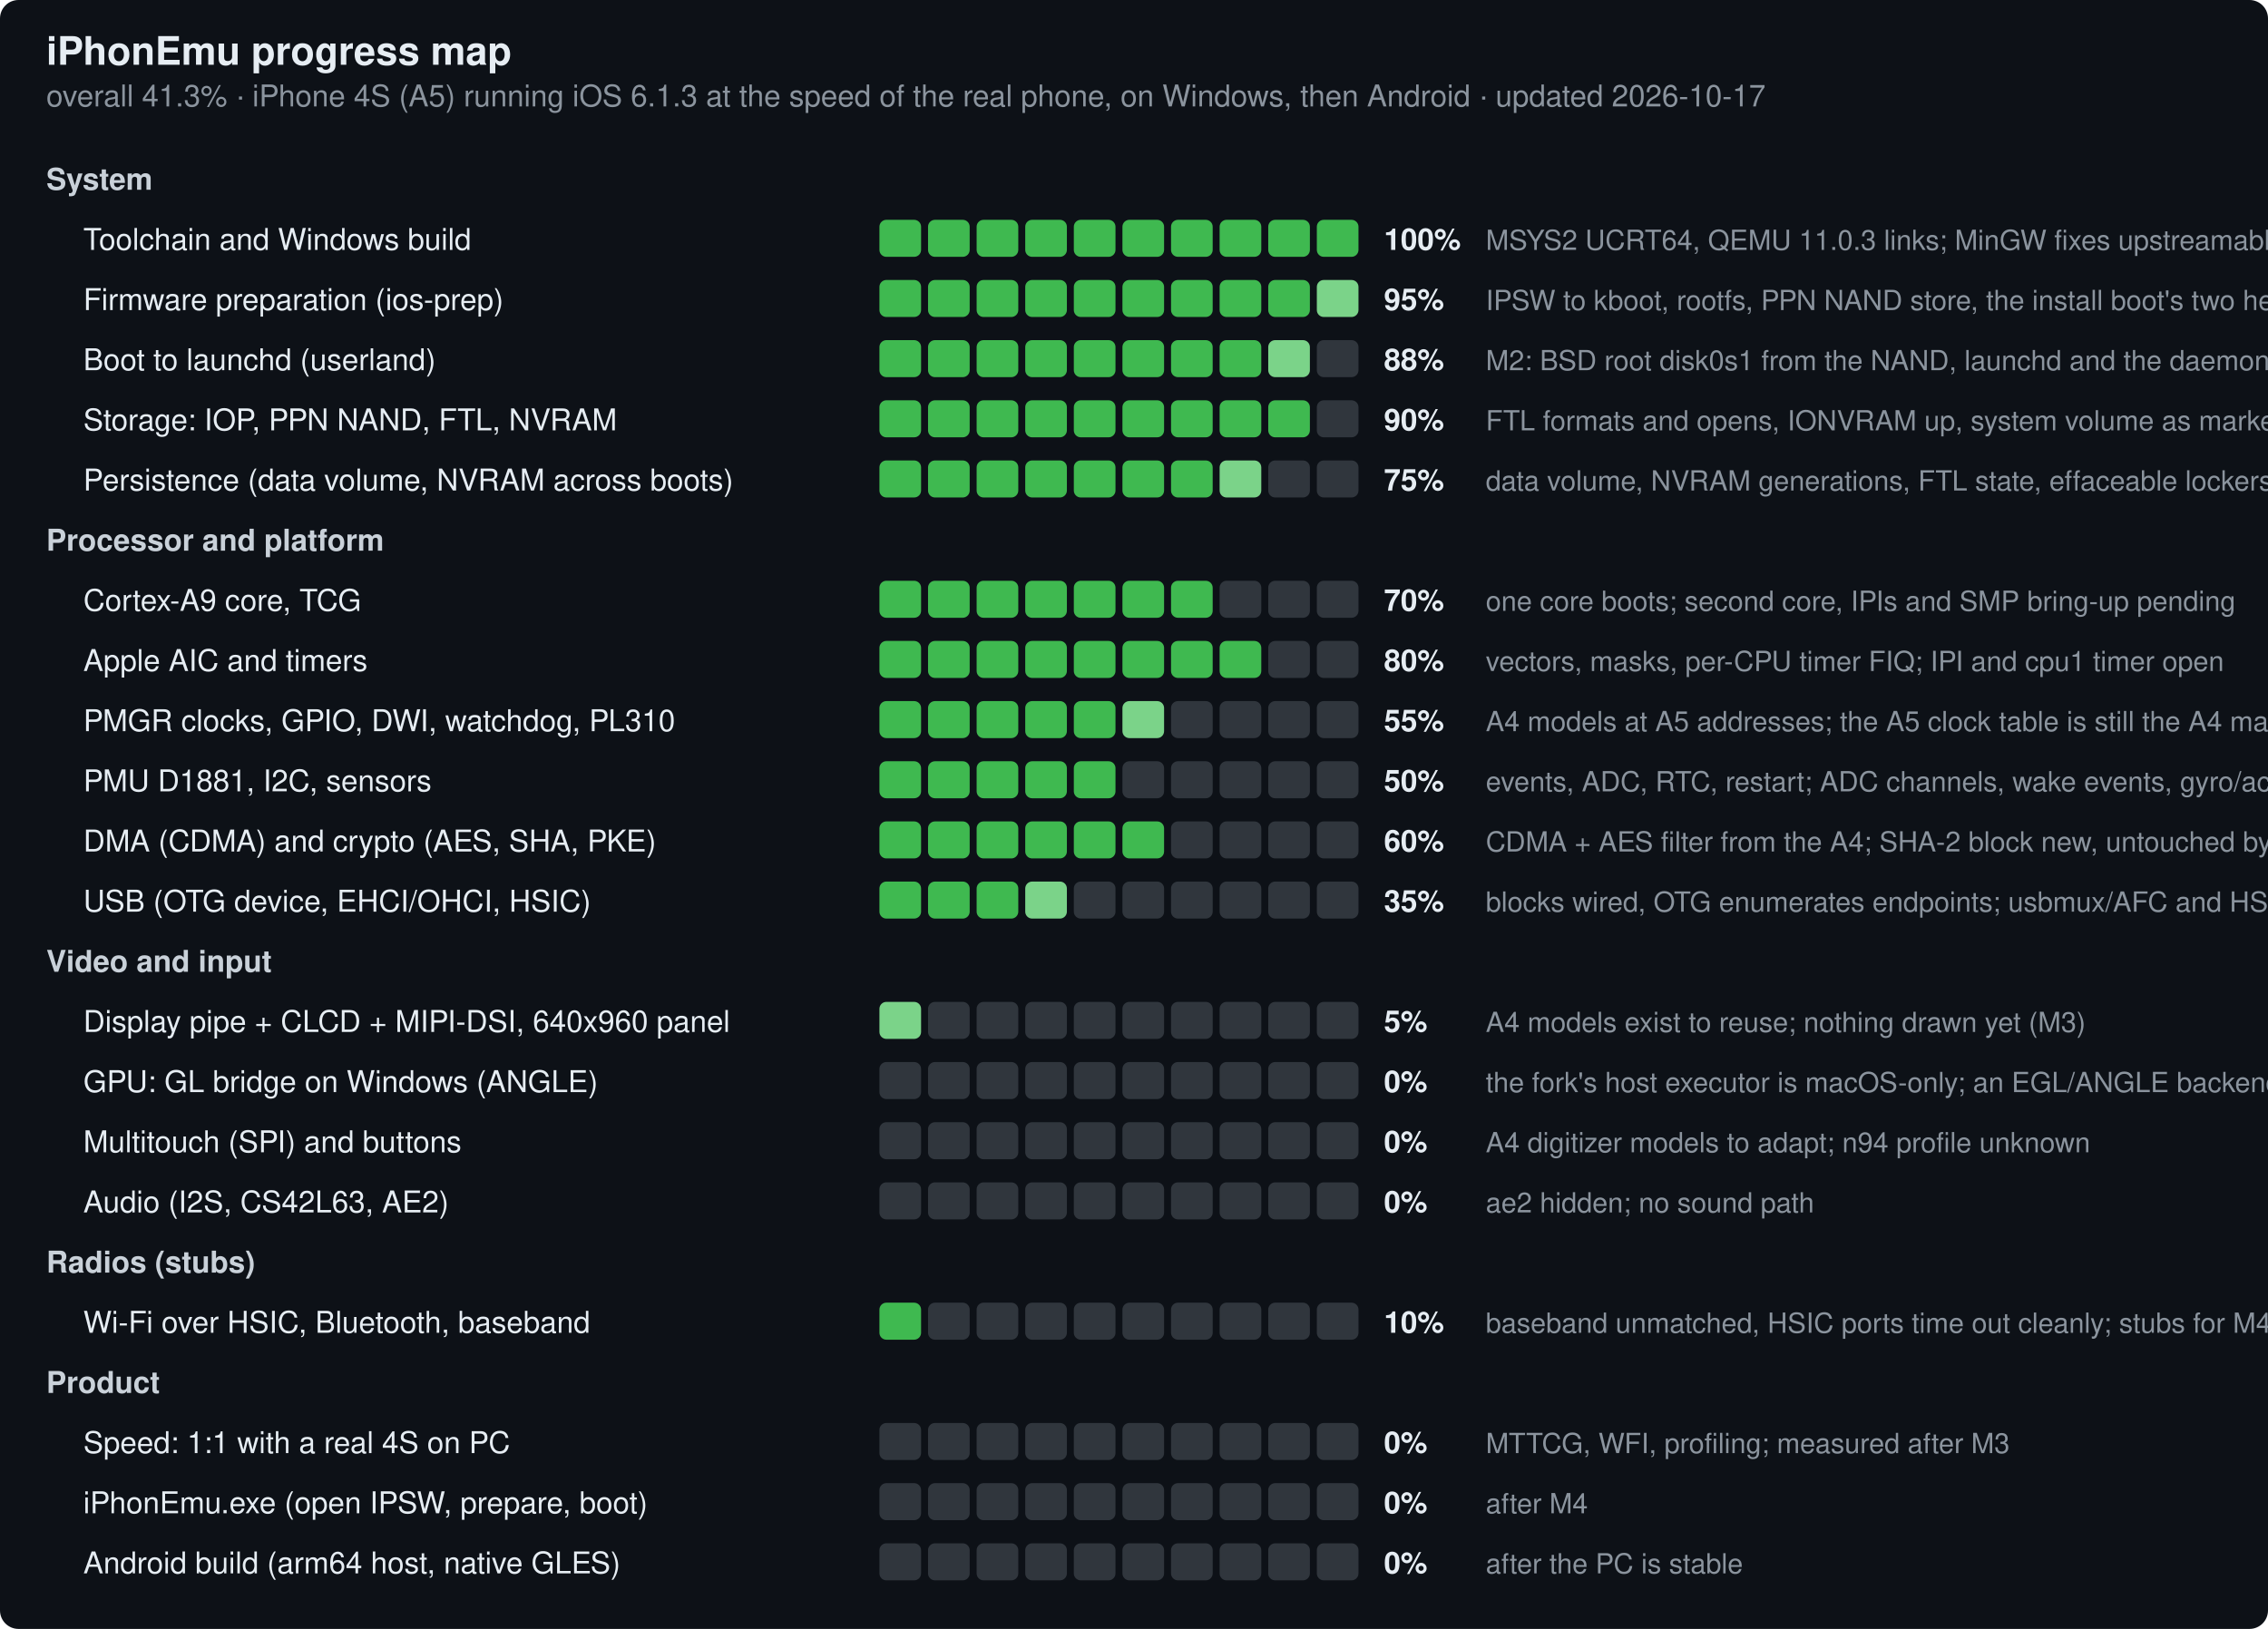
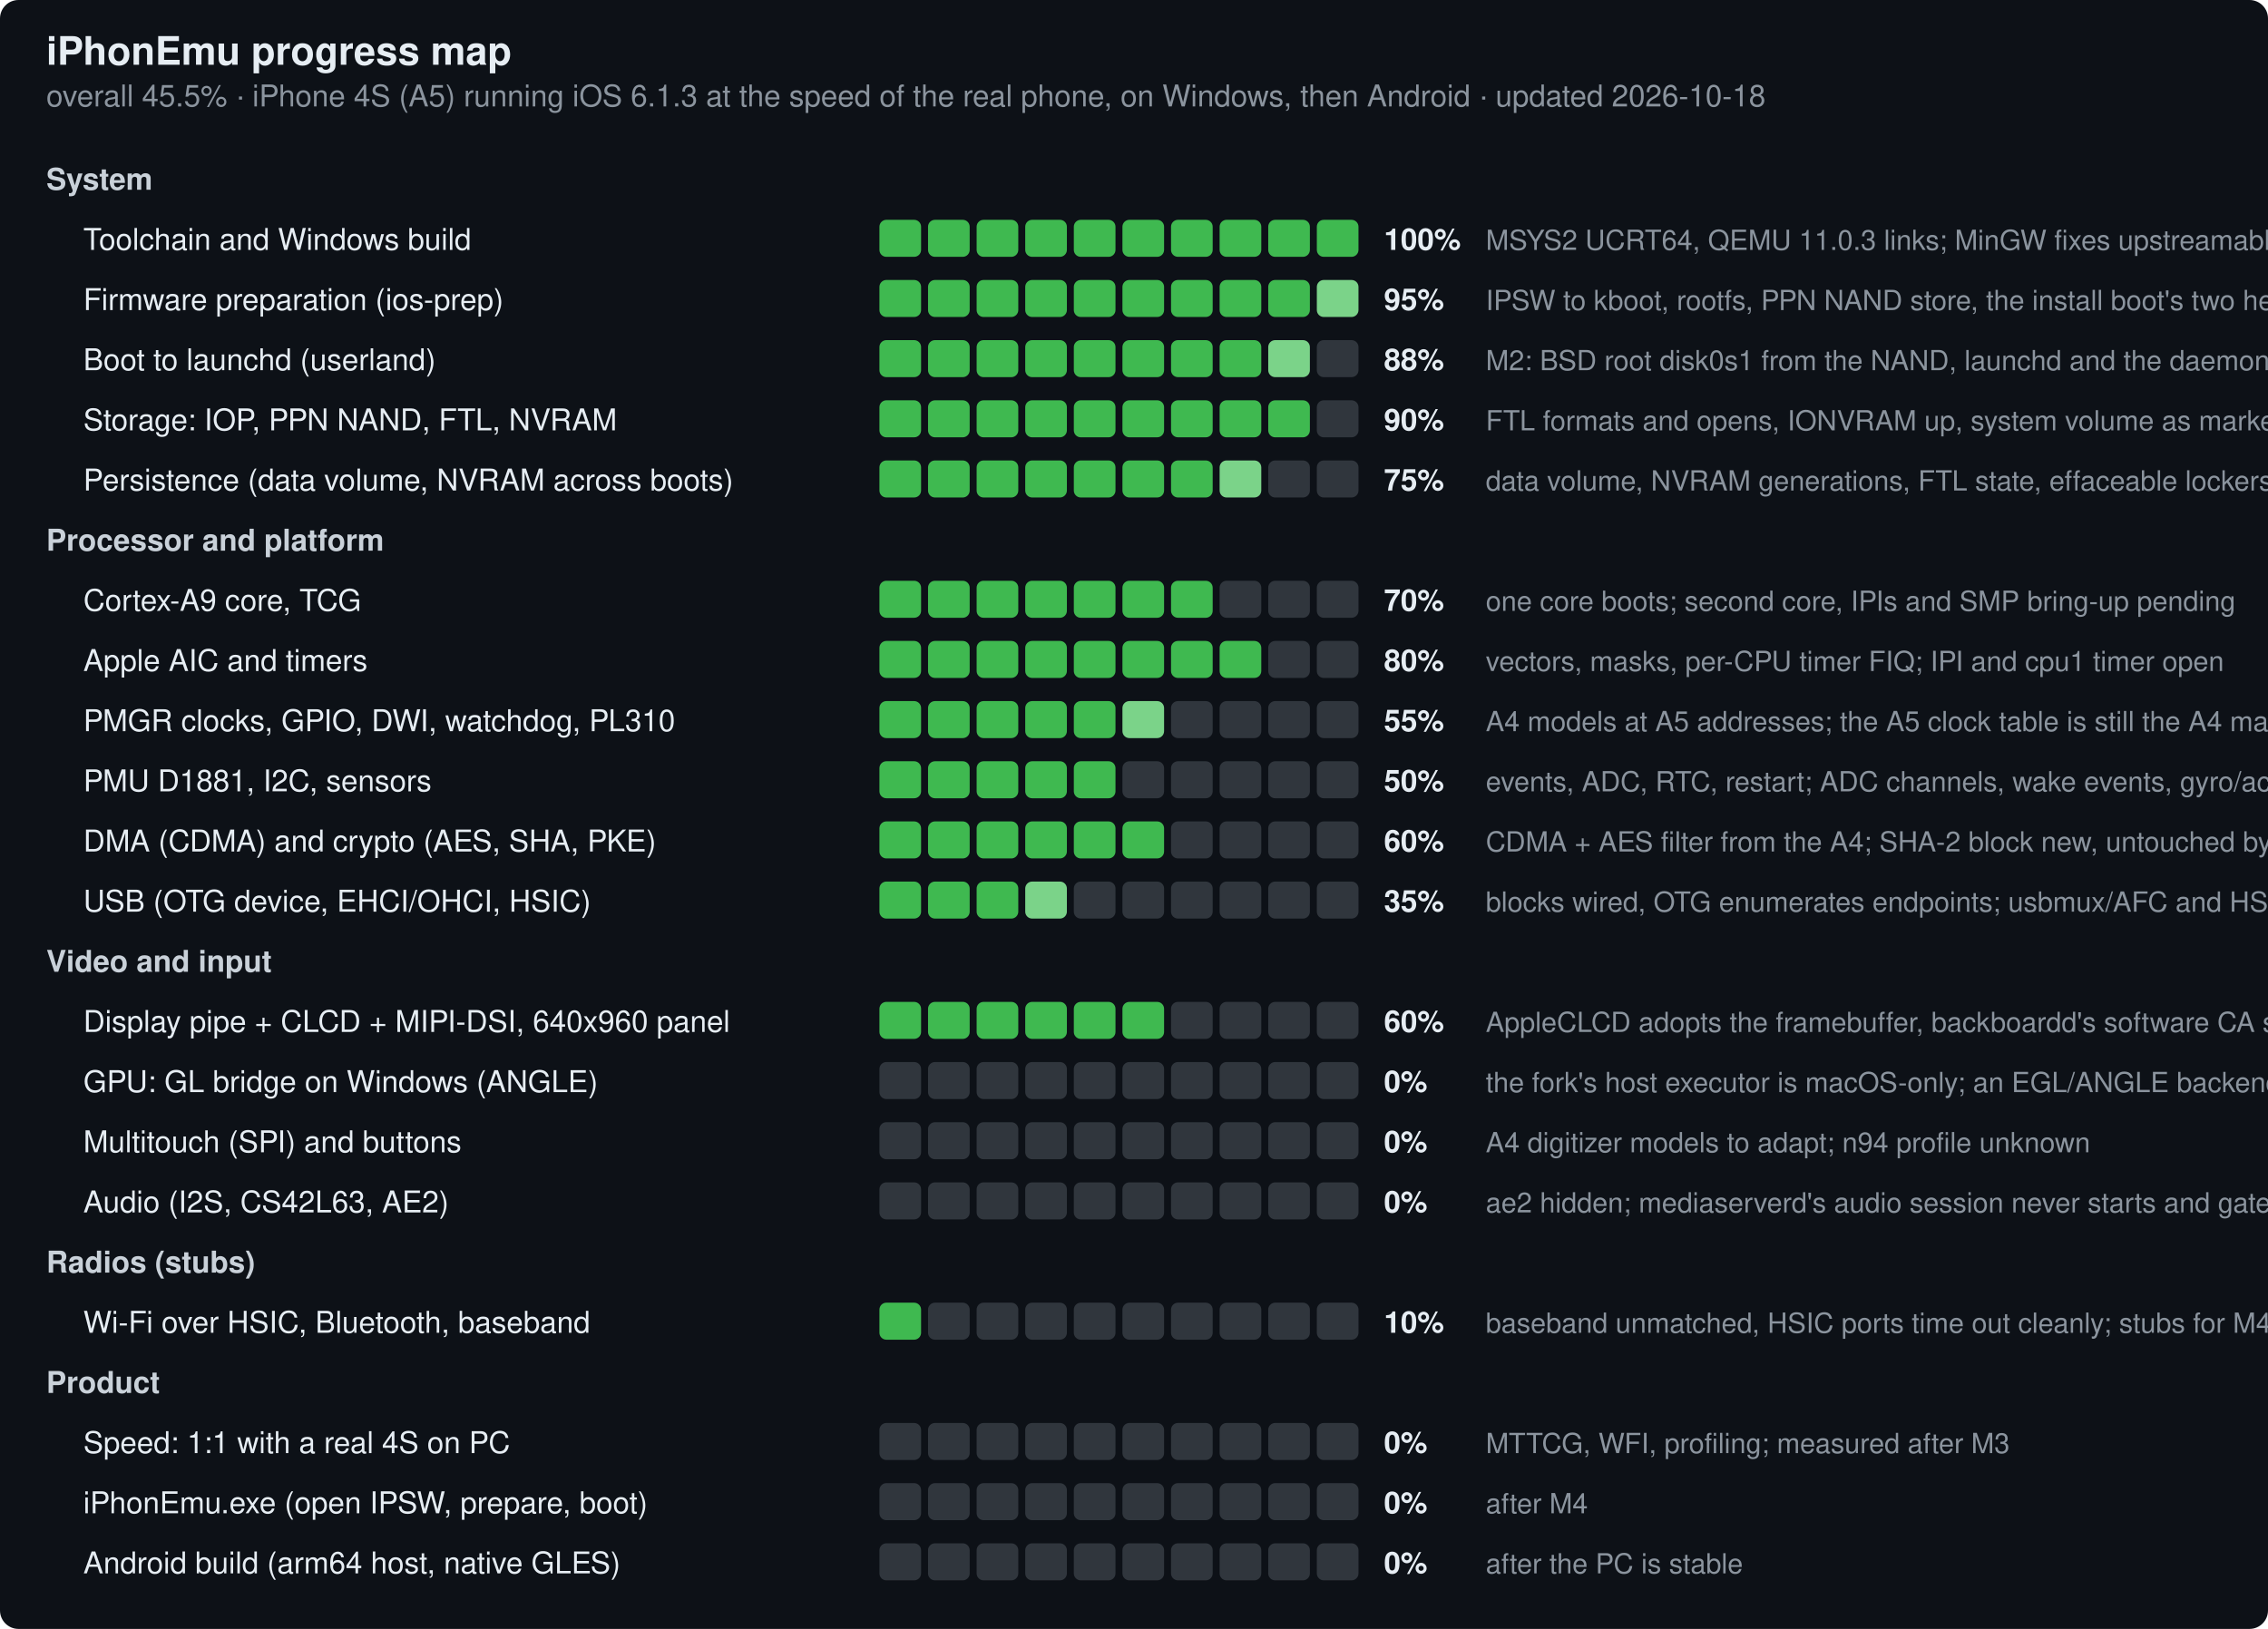
<svg xmlns="http://www.w3.org/2000/svg" width="980" height="704" viewBox="0 0 980 704" font-family="Segoe UI, Helvetica, Arial, sans-serif" font-size="13">
  <rect width="980" height="704" rx="8" fill="#0d1117" />
  <text x="20" y="28" fill="#e6edf3" font-size="17" font-weight="600">iPhonEmu progress map</text>
-   <text x="20" y="46" fill="#8b949e">overall 41.3% · iPhone 4S (A5) running iOS 6.1.3 at the speed of the real phone, on Windows, then Android · updated 2026-10-17</text>
+   <text x="20" y="46" fill="#8b949e">overall 45.5% · iPhone 4S (A5) running iOS 6.1.3 at the speed of the real phone, on Windows, then Android · updated 2026-10-18</text>
  <text x="20" y="82" fill="#c9d1d9" font-weight="600">System</text>
  <text x="36" y="108" fill="#e6edf3">Toolchain and Windows build</text>
  <rect x="380" y="95" width="18" height="16" rx="3" fill="#3fb950" />
  <rect x="401" y="95" width="18" height="16" rx="3" fill="#3fb950" />
  <rect x="422" y="95" width="18" height="16" rx="3" fill="#3fb950" />
  <rect x="443" y="95" width="18" height="16" rx="3" fill="#3fb950" />
  <rect x="464" y="95" width="18" height="16" rx="3" fill="#3fb950" />
  <rect x="485" y="95" width="18" height="16" rx="3" fill="#3fb950" />
  <rect x="506" y="95" width="18" height="16" rx="3" fill="#3fb950" />
  <rect x="527" y="95" width="18" height="16" rx="3" fill="#3fb950" />
  <rect x="548" y="95" width="18" height="16" rx="3" fill="#3fb950" />
  <rect x="569" y="95" width="18" height="16" rx="3" fill="#3fb950" />
  <text x="598" y="108" fill="#e6edf3" font-weight="600">100%</text>
  <text x="642" y="108" fill="#8b949e" font-size="12">MSYS2 UCRT64, QEMU 11.0.3 links; MinGW fixes upstreamable</text>
  <text x="36" y="134" fill="#e6edf3">Firmware preparation (ios-prep)</text>
  <rect x="380" y="121" width="18" height="16" rx="3" fill="#3fb950" />
  <rect x="401" y="121" width="18" height="16" rx="3" fill="#3fb950" />
  <rect x="422" y="121" width="18" height="16" rx="3" fill="#3fb950" />
  <rect x="443" y="121" width="18" height="16" rx="3" fill="#3fb950" />
  <rect x="464" y="121" width="18" height="16" rx="3" fill="#3fb950" />
  <rect x="485" y="121" width="18" height="16" rx="3" fill="#3fb950" />
  <rect x="506" y="121" width="18" height="16" rx="3" fill="#3fb950" />
  <rect x="527" y="121" width="18" height="16" rx="3" fill="#3fb950" />
  <rect x="548" y="121" width="18" height="16" rx="3" fill="#3fb950" />
  <rect x="569" y="121" width="18" height="16" rx="3" fill="#7bd389" />
  <text x="598" y="134" fill="#e6edf3" font-weight="600">95%</text>
  <text x="642" y="134" fill="#8b949e" font-size="12">IPSW to kboot, rootfs, PPN NAND store, the install boot's two helpers (static and dyld-linked) and ramdisk; boot logo pending</text>
  <text x="36" y="160" fill="#e6edf3">Boot to launchd (userland)</text>
  <rect x="380" y="147" width="18" height="16" rx="3" fill="#3fb950" />
  <rect x="401" y="147" width="18" height="16" rx="3" fill="#3fb950" />
  <rect x="422" y="147" width="18" height="16" rx="3" fill="#3fb950" />
  <rect x="443" y="147" width="18" height="16" rx="3" fill="#3fb950" />
  <rect x="464" y="147" width="18" height="16" rx="3" fill="#3fb950" />
  <rect x="485" y="147" width="18" height="16" rx="3" fill="#3fb950" />
  <rect x="506" y="147" width="18" height="16" rx="3" fill="#3fb950" />
  <rect x="527" y="147" width="18" height="16" rx="3" fill="#3fb950" />
  <rect x="548" y="147" width="18" height="16" rx="3" fill="#7bd389" />
  <rect x="569" y="147" width="18" height="16" rx="3" fill="#30363d" />
  <text x="598" y="160" fill="#e6edf3" font-weight="600">88%</text>
-   <text x="642" y="160" fill="#8b949e" font-size="12">M2: BSD root disk0s1 from the NAND, launchd and the daemons; keybagd runs with the system keybag (B4); SpringBoard needs the panel (M3)</text>
+   <text x="642" y="160" fill="#8b949e" font-size="12">M2: BSD root disk0s1 from the NAND, launchd and the daemons; keybagd runs with the system keybag (B4); SpringBoard waits in BKSDisplayServicesStart on backboardd (M3)</text>
  <text x="36" y="186" fill="#e6edf3">Storage: IOP, PPN NAND, FTL, NVRAM</text>
  <rect x="380" y="173" width="18" height="16" rx="3" fill="#3fb950" />
  <rect x="401" y="173" width="18" height="16" rx="3" fill="#3fb950" />
  <rect x="422" y="173" width="18" height="16" rx="3" fill="#3fb950" />
  <rect x="443" y="173" width="18" height="16" rx="3" fill="#3fb950" />
  <rect x="464" y="173" width="18" height="16" rx="3" fill="#3fb950" />
  <rect x="485" y="173" width="18" height="16" rx="3" fill="#3fb950" />
  <rect x="506" y="173" width="18" height="16" rx="3" fill="#3fb950" />
  <rect x="527" y="173" width="18" height="16" rx="3" fill="#3fb950" />
  <rect x="548" y="173" width="18" height="16" rx="3" fill="#3fb950" />
  <rect x="569" y="173" width="18" height="16" rx="3" fill="#30363d" />
  <text x="598" y="186" fill="#e6edf3" font-weight="600">90%</text>
  <text x="642" y="186" fill="#8b949e" font-size="12">FTL formats and opens, IONVRAM up, system volume as marker pages (B3), effaceable storage formatted (B4); FTL speed and wear open</text>
  <text x="36" y="212" fill="#e6edf3">Persistence (data volume, NVRAM across boots)</text>
  <rect x="380" y="199" width="18" height="16" rx="3" fill="#3fb950" />
  <rect x="401" y="199" width="18" height="16" rx="3" fill="#3fb950" />
  <rect x="422" y="199" width="18" height="16" rx="3" fill="#3fb950" />
  <rect x="443" y="199" width="18" height="16" rx="3" fill="#3fb950" />
  <rect x="464" y="199" width="18" height="16" rx="3" fill="#3fb950" />
  <rect x="485" y="199" width="18" height="16" rx="3" fill="#3fb950" />
  <rect x="506" y="199" width="18" height="16" rx="3" fill="#3fb950" />
  <rect x="527" y="199" width="18" height="16" rx="3" fill="#7bd389" />
  <rect x="548" y="199" width="18" height="16" rx="3" fill="#30363d" />
  <rect x="569" y="199" width="18" height="16" rx="3" fill="#30363d" />
  <text x="598" y="212" fill="#e6edf3" font-weight="600">75%</text>
  <text x="642" y="212" fill="#8b949e" font-size="12">data volume, NVRAM generations, FTL state, effaceable lockers and the system keybag survive boots; sealing open</text>
  <text x="20" y="238" fill="#c9d1d9" font-weight="600">Processor and platform</text>
  <text x="36" y="264" fill="#e6edf3">Cortex-A9 core, TCG</text>
  <rect x="380" y="251" width="18" height="16" rx="3" fill="#3fb950" />
  <rect x="401" y="251" width="18" height="16" rx="3" fill="#3fb950" />
  <rect x="422" y="251" width="18" height="16" rx="3" fill="#3fb950" />
  <rect x="443" y="251" width="18" height="16" rx="3" fill="#3fb950" />
  <rect x="464" y="251" width="18" height="16" rx="3" fill="#3fb950" />
  <rect x="485" y="251" width="18" height="16" rx="3" fill="#3fb950" />
  <rect x="506" y="251" width="18" height="16" rx="3" fill="#3fb950" />
  <rect x="527" y="251" width="18" height="16" rx="3" fill="#30363d" />
  <rect x="548" y="251" width="18" height="16" rx="3" fill="#30363d" />
  <rect x="569" y="251" width="18" height="16" rx="3" fill="#30363d" />
  <text x="598" y="264" fill="#e6edf3" font-weight="600">70%</text>
  <text x="642" y="264" fill="#8b949e" font-size="12">one core boots; second core, IPIs and SMP bring-up pending</text>
  <text x="36" y="290" fill="#e6edf3">Apple AIC and timers</text>
  <rect x="380" y="277" width="18" height="16" rx="3" fill="#3fb950" />
  <rect x="401" y="277" width="18" height="16" rx="3" fill="#3fb950" />
  <rect x="422" y="277" width="18" height="16" rx="3" fill="#3fb950" />
  <rect x="443" y="277" width="18" height="16" rx="3" fill="#3fb950" />
  <rect x="464" y="277" width="18" height="16" rx="3" fill="#3fb950" />
  <rect x="485" y="277" width="18" height="16" rx="3" fill="#3fb950" />
  <rect x="506" y="277" width="18" height="16" rx="3" fill="#3fb950" />
  <rect x="527" y="277" width="18" height="16" rx="3" fill="#3fb950" />
  <rect x="548" y="277" width="18" height="16" rx="3" fill="#30363d" />
  <rect x="569" y="277" width="18" height="16" rx="3" fill="#30363d" />
  <text x="598" y="290" fill="#e6edf3" font-weight="600">80%</text>
  <text x="642" y="290" fill="#8b949e" font-size="12">vectors, masks, per-CPU timer FIQ; IPI and cpu1 timer open</text>
  <text x="36" y="316" fill="#e6edf3">PMGR clocks, GPIO, DWI, watchdog, PL310</text>
  <rect x="380" y="303" width="18" height="16" rx="3" fill="#3fb950" />
  <rect x="401" y="303" width="18" height="16" rx="3" fill="#3fb950" />
  <rect x="422" y="303" width="18" height="16" rx="3" fill="#3fb950" />
  <rect x="443" y="303" width="18" height="16" rx="3" fill="#3fb950" />
  <rect x="464" y="303" width="18" height="16" rx="3" fill="#3fb950" />
  <rect x="485" y="303" width="18" height="16" rx="3" fill="#7bd389" />
  <rect x="506" y="303" width="18" height="16" rx="3" fill="#30363d" />
  <rect x="527" y="303" width="18" height="16" rx="3" fill="#30363d" />
  <rect x="548" y="303" width="18" height="16" rx="3" fill="#30363d" />
  <rect x="569" y="303" width="18" height="16" rx="3" fill="#30363d" />
  <text x="598" y="316" fill="#e6edf3" font-weight="600">55%</text>
  <text x="642" y="316" fill="#8b949e" font-size="12">A4 models at A5 addresses; the A5 clock table is still the A4 map</text>
  <text x="36" y="342" fill="#e6edf3">PMU D1881, I2C, sensors</text>
  <rect x="380" y="329" width="18" height="16" rx="3" fill="#3fb950" />
  <rect x="401" y="329" width="18" height="16" rx="3" fill="#3fb950" />
  <rect x="422" y="329" width="18" height="16" rx="3" fill="#3fb950" />
  <rect x="443" y="329" width="18" height="16" rx="3" fill="#3fb950" />
  <rect x="464" y="329" width="18" height="16" rx="3" fill="#3fb950" />
  <rect x="485" y="329" width="18" height="16" rx="3" fill="#30363d" />
  <rect x="506" y="329" width="18" height="16" rx="3" fill="#30363d" />
  <rect x="527" y="329" width="18" height="16" rx="3" fill="#30363d" />
  <rect x="548" y="329" width="18" height="16" rx="3" fill="#30363d" />
  <rect x="569" y="329" width="18" height="16" rx="3" fill="#30363d" />
  <text x="598" y="342" fill="#e6edf3" font-weight="600">50%</text>
  <text x="642" y="342" fill="#8b949e" font-size="12">events, ADC, RTC, restart; ADC channels, wake events, gyro/accel calibration open</text>
  <text x="36" y="368" fill="#e6edf3">DMA (CDMA) and crypto (AES, SHA, PKE)</text>
  <rect x="380" y="355" width="18" height="16" rx="3" fill="#3fb950" />
  <rect x="401" y="355" width="18" height="16" rx="3" fill="#3fb950" />
  <rect x="422" y="355" width="18" height="16" rx="3" fill="#3fb950" />
  <rect x="443" y="355" width="18" height="16" rx="3" fill="#3fb950" />
  <rect x="464" y="355" width="18" height="16" rx="3" fill="#3fb950" />
  <rect x="485" y="355" width="18" height="16" rx="3" fill="#3fb950" />
  <rect x="506" y="355" width="18" height="16" rx="3" fill="#30363d" />
  <rect x="527" y="355" width="18" height="16" rx="3" fill="#30363d" />
  <rect x="548" y="355" width="18" height="16" rx="3" fill="#30363d" />
  <rect x="569" y="355" width="18" height="16" rx="3" fill="#30363d" />
  <text x="598" y="368" fill="#e6edf3" font-weight="600">60%</text>
  <text x="642" y="368" fill="#8b949e" font-size="12">CDMA + AES filter from the A4; SHA-2 block new, untouched by the kernel so far</text>
  <text x="36" y="394" fill="#e6edf3">USB (OTG device, EHCI/OHCI, HSIC)</text>
  <rect x="380" y="381" width="18" height="16" rx="3" fill="#3fb950" />
  <rect x="401" y="381" width="18" height="16" rx="3" fill="#3fb950" />
  <rect x="422" y="381" width="18" height="16" rx="3" fill="#3fb950" />
  <rect x="443" y="381" width="18" height="16" rx="3" fill="#7bd389" />
  <rect x="464" y="381" width="18" height="16" rx="3" fill="#30363d" />
  <rect x="485" y="381" width="18" height="16" rx="3" fill="#30363d" />
  <rect x="506" y="381" width="18" height="16" rx="3" fill="#30363d" />
  <rect x="527" y="381" width="18" height="16" rx="3" fill="#30363d" />
  <rect x="548" y="381" width="18" height="16" rx="3" fill="#30363d" />
  <rect x="569" y="381" width="18" height="16" rx="3" fill="#30363d" />
  <text x="598" y="394" fill="#e6edf3" font-weight="600">35%</text>
  <text x="642" y="394" fill="#8b949e" font-size="12">blocks wired, OTG enumerates endpoints; usbmux/AFC and HSIC devices pending</text>
  <text x="20" y="420" fill="#c9d1d9" font-weight="600">Video and input</text>
  <text x="36" y="446" fill="#e6edf3">Display pipe + CLCD + MIPI-DSI, 640x960 panel</text>
-   <rect x="380" y="433" width="18" height="16" rx="3" fill="#7bd389" />
-   <rect x="401" y="433" width="18" height="16" rx="3" fill="#30363d" />
-   <rect x="422" y="433" width="18" height="16" rx="3" fill="#30363d" />
-   <rect x="443" y="433" width="18" height="16" rx="3" fill="#30363d" />
-   <rect x="464" y="433" width="18" height="16" rx="3" fill="#30363d" />
-   <rect x="485" y="433" width="18" height="16" rx="3" fill="#30363d" />
+   <rect x="380" y="433" width="18" height="16" rx="3" fill="#3fb950" />
+   <rect x="401" y="433" width="18" height="16" rx="3" fill="#3fb950" />
+   <rect x="422" y="433" width="18" height="16" rx="3" fill="#3fb950" />
+   <rect x="443" y="433" width="18" height="16" rx="3" fill="#3fb950" />
+   <rect x="464" y="433" width="18" height="16" rx="3" fill="#3fb950" />
+   <rect x="485" y="433" width="18" height="16" rx="3" fill="#3fb950" />
  <rect x="506" y="433" width="18" height="16" rx="3" fill="#30363d" />
  <rect x="527" y="433" width="18" height="16" rx="3" fill="#30363d" />
  <rect x="548" y="433" width="18" height="16" rx="3" fill="#30363d" />
  <rect x="569" y="433" width="18" height="16" rx="3" fill="#30363d" />
-   <text x="598" y="446" fill="#e6edf3" font-weight="600">5%</text>
-   <text x="642" y="446" fill="#8b949e" font-size="12">A4 models exist to reuse; nothing drawn yet (M3)</text>
+   <text x="598" y="446" fill="#e6edf3" font-weight="600">60%</text>
+   <text x="642" y="446" fill="#8b949e" font-size="12">AppleCLCD adopts the framebuffer, backboardd's software CA swaps through the A5 layer MMU: boot overlay on screen; app frames wait on audio (M3)</text>
  <text x="36" y="472" fill="#e6edf3">GPU: GL bridge on Windows (ANGLE)</text>
  <rect x="380" y="459" width="18" height="16" rx="3" fill="#30363d" />
  <rect x="401" y="459" width="18" height="16" rx="3" fill="#30363d" />
  <rect x="422" y="459" width="18" height="16" rx="3" fill="#30363d" />
  <rect x="443" y="459" width="18" height="16" rx="3" fill="#30363d" />
  <rect x="464" y="459" width="18" height="16" rx="3" fill="#30363d" />
  <rect x="485" y="459" width="18" height="16" rx="3" fill="#30363d" />
  <rect x="506" y="459" width="18" height="16" rx="3" fill="#30363d" />
  <rect x="527" y="459" width="18" height="16" rx="3" fill="#30363d" />
  <rect x="548" y="459" width="18" height="16" rx="3" fill="#30363d" />
  <rect x="569" y="459" width="18" height="16" rx="3" fill="#30363d" />
  <text x="598" y="472" fill="#e6edf3" font-weight="600">0%</text>
  <text x="642" y="472" fill="#8b949e" font-size="12">the fork's host executor is macOS-only; an EGL/ANGLE backend is new work</text>
  <text x="36" y="498" fill="#e6edf3">Multitouch (SPI) and buttons</text>
  <rect x="380" y="485" width="18" height="16" rx="3" fill="#30363d" />
  <rect x="401" y="485" width="18" height="16" rx="3" fill="#30363d" />
  <rect x="422" y="485" width="18" height="16" rx="3" fill="#30363d" />
  <rect x="443" y="485" width="18" height="16" rx="3" fill="#30363d" />
  <rect x="464" y="485" width="18" height="16" rx="3" fill="#30363d" />
  <rect x="485" y="485" width="18" height="16" rx="3" fill="#30363d" />
  <rect x="506" y="485" width="18" height="16" rx="3" fill="#30363d" />
  <rect x="527" y="485" width="18" height="16" rx="3" fill="#30363d" />
  <rect x="548" y="485" width="18" height="16" rx="3" fill="#30363d" />
  <rect x="569" y="485" width="18" height="16" rx="3" fill="#30363d" />
  <text x="598" y="498" fill="#e6edf3" font-weight="600">0%</text>
  <text x="642" y="498" fill="#8b949e" font-size="12">A4 digitizer models to adapt; n94 profile unknown</text>
  <text x="36" y="524" fill="#e6edf3">Audio (I2S, CS42L63, AE2)</text>
  <rect x="380" y="511" width="18" height="16" rx="3" fill="#30363d" />
  <rect x="401" y="511" width="18" height="16" rx="3" fill="#30363d" />
  <rect x="422" y="511" width="18" height="16" rx="3" fill="#30363d" />
  <rect x="443" y="511" width="18" height="16" rx="3" fill="#30363d" />
  <rect x="464" y="511" width="18" height="16" rx="3" fill="#30363d" />
  <rect x="485" y="511" width="18" height="16" rx="3" fill="#30363d" />
  <rect x="506" y="511" width="18" height="16" rx="3" fill="#30363d" />
  <rect x="527" y="511" width="18" height="16" rx="3" fill="#30363d" />
  <rect x="548" y="511" width="18" height="16" rx="3" fill="#30363d" />
  <rect x="569" y="511" width="18" height="16" rx="3" fill="#30363d" />
  <text x="598" y="524" fill="#e6edf3" font-weight="600">0%</text>
-   <text x="642" y="524" fill="#8b949e" font-size="12">ae2 hidden; no sound path</text>
+   <text x="642" y="524" fill="#8b949e" font-size="12">ae2 hidden; mediaserverd's audio session never starts and gates backboardd and SpringBoard (M3): the AE2 IOP is next</text>
  <text x="20" y="550" fill="#c9d1d9" font-weight="600">Radios (stubs)</text>
  <text x="36" y="576" fill="#e6edf3">Wi-Fi over HSIC, Bluetooth, baseband</text>
  <rect x="380" y="563" width="18" height="16" rx="3" fill="#3fb950" />
  <rect x="401" y="563" width="18" height="16" rx="3" fill="#30363d" />
  <rect x="422" y="563" width="18" height="16" rx="3" fill="#30363d" />
  <rect x="443" y="563" width="18" height="16" rx="3" fill="#30363d" />
  <rect x="464" y="563" width="18" height="16" rx="3" fill="#30363d" />
  <rect x="485" y="563" width="18" height="16" rx="3" fill="#30363d" />
  <rect x="506" y="563" width="18" height="16" rx="3" fill="#30363d" />
  <rect x="527" y="563" width="18" height="16" rx="3" fill="#30363d" />
  <rect x="548" y="563" width="18" height="16" rx="3" fill="#30363d" />
  <rect x="569" y="563" width="18" height="16" rx="3" fill="#30363d" />
  <text x="598" y="576" fill="#e6edf3" font-weight="600">10%</text>
  <text x="642" y="576" fill="#8b949e" font-size="12">baseband unmatched, HSIC ports time out cleanly; stubs for M4</text>
  <text x="20" y="602" fill="#c9d1d9" font-weight="600">Product</text>
  <text x="36" y="628" fill="#e6edf3">Speed: 1:1 with a real 4S on PC</text>
  <rect x="380" y="615" width="18" height="16" rx="3" fill="#30363d" />
  <rect x="401" y="615" width="18" height="16" rx="3" fill="#30363d" />
  <rect x="422" y="615" width="18" height="16" rx="3" fill="#30363d" />
  <rect x="443" y="615" width="18" height="16" rx="3" fill="#30363d" />
  <rect x="464" y="615" width="18" height="16" rx="3" fill="#30363d" />
  <rect x="485" y="615" width="18" height="16" rx="3" fill="#30363d" />
  <rect x="506" y="615" width="18" height="16" rx="3" fill="#30363d" />
  <rect x="527" y="615" width="18" height="16" rx="3" fill="#30363d" />
  <rect x="548" y="615" width="18" height="16" rx="3" fill="#30363d" />
  <rect x="569" y="615" width="18" height="16" rx="3" fill="#30363d" />
  <text x="598" y="628" fill="#e6edf3" font-weight="600">0%</text>
  <text x="642" y="628" fill="#8b949e" font-size="12">MTTCG, WFI, profiling; measured after M3</text>
  <text x="36" y="654" fill="#e6edf3">iPhonEmu.exe (open IPSW, prepare, boot)</text>
  <rect x="380" y="641" width="18" height="16" rx="3" fill="#30363d" />
  <rect x="401" y="641" width="18" height="16" rx="3" fill="#30363d" />
  <rect x="422" y="641" width="18" height="16" rx="3" fill="#30363d" />
  <rect x="443" y="641" width="18" height="16" rx="3" fill="#30363d" />
  <rect x="464" y="641" width="18" height="16" rx="3" fill="#30363d" />
  <rect x="485" y="641" width="18" height="16" rx="3" fill="#30363d" />
  <rect x="506" y="641" width="18" height="16" rx="3" fill="#30363d" />
  <rect x="527" y="641" width="18" height="16" rx="3" fill="#30363d" />
  <rect x="548" y="641" width="18" height="16" rx="3" fill="#30363d" />
  <rect x="569" y="641" width="18" height="16" rx="3" fill="#30363d" />
  <text x="598" y="654" fill="#e6edf3" font-weight="600">0%</text>
  <text x="642" y="654" fill="#8b949e" font-size="12">after M4</text>
  <text x="36" y="680" fill="#e6edf3">Android build (arm64 host, native GLES)</text>
  <rect x="380" y="667" width="18" height="16" rx="3" fill="#30363d" />
  <rect x="401" y="667" width="18" height="16" rx="3" fill="#30363d" />
  <rect x="422" y="667" width="18" height="16" rx="3" fill="#30363d" />
  <rect x="443" y="667" width="18" height="16" rx="3" fill="#30363d" />
  <rect x="464" y="667" width="18" height="16" rx="3" fill="#30363d" />
  <rect x="485" y="667" width="18" height="16" rx="3" fill="#30363d" />
  <rect x="506" y="667" width="18" height="16" rx="3" fill="#30363d" />
  <rect x="527" y="667" width="18" height="16" rx="3" fill="#30363d" />
  <rect x="548" y="667" width="18" height="16" rx="3" fill="#30363d" />
  <rect x="569" y="667" width="18" height="16" rx="3" fill="#30363d" />
  <text x="598" y="680" fill="#e6edf3" font-weight="600">0%</text>
  <text x="642" y="680" fill="#8b949e" font-size="12">after the PC is stable</text>
</svg>
